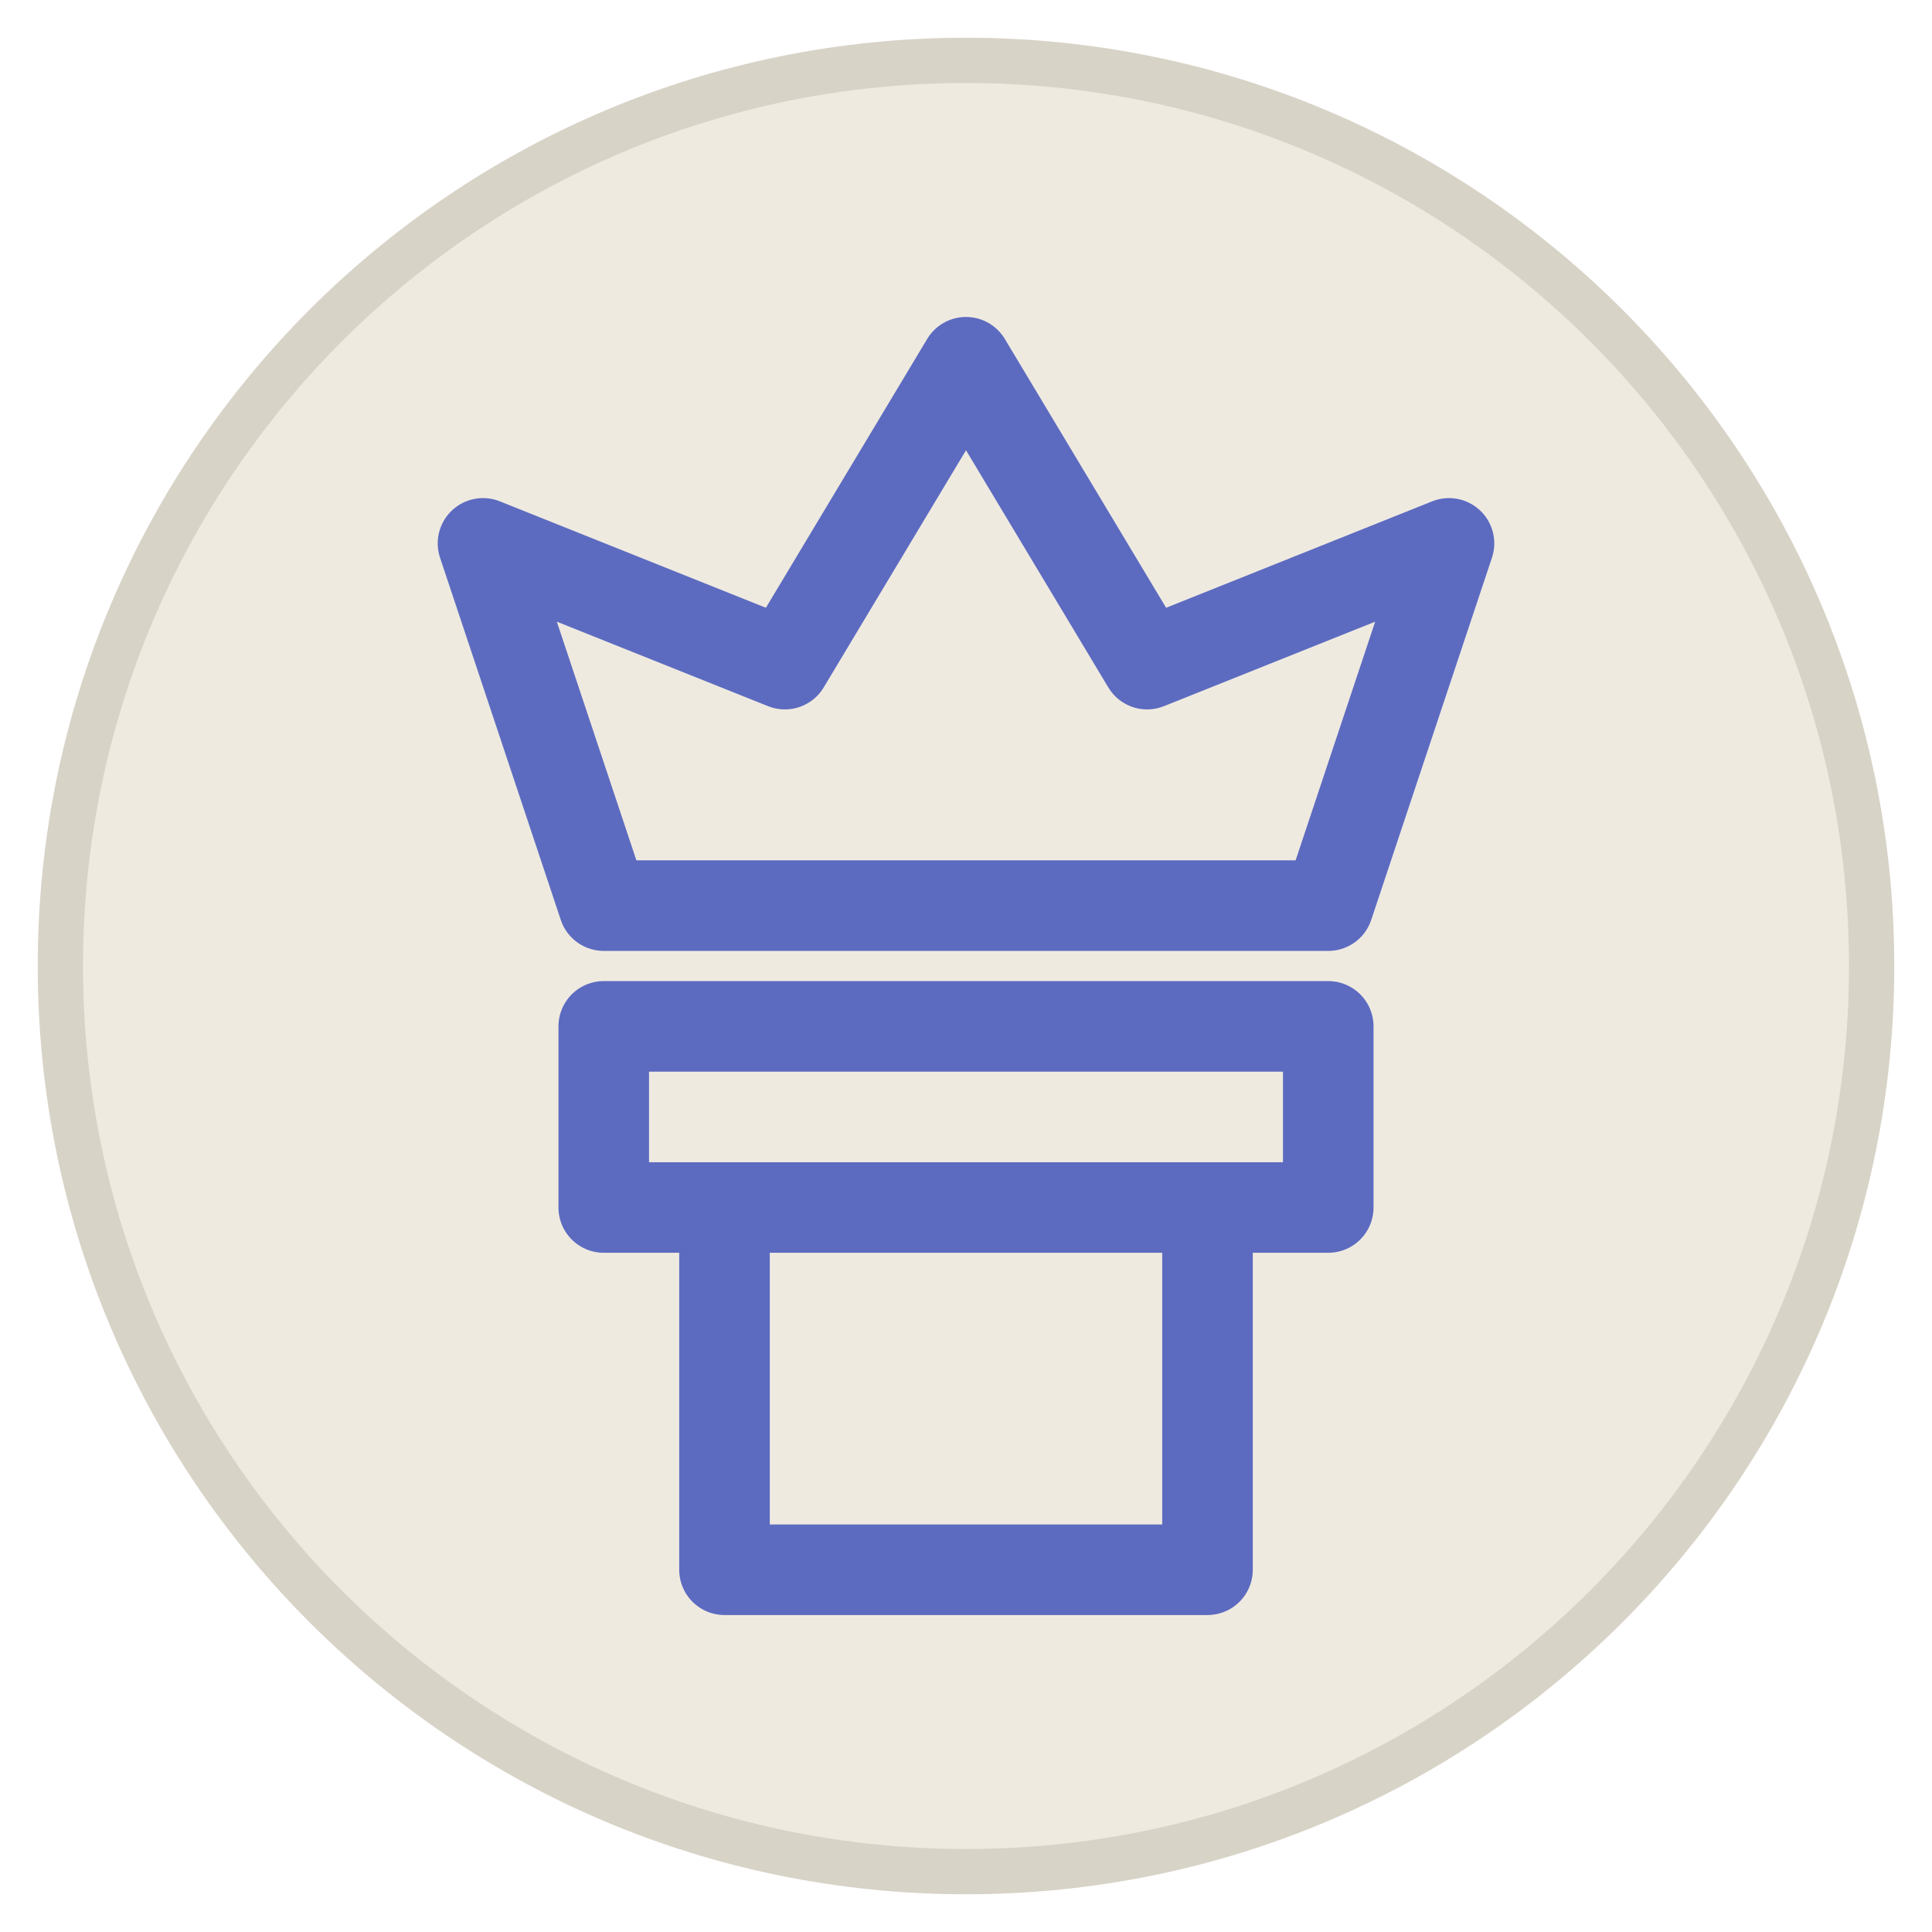
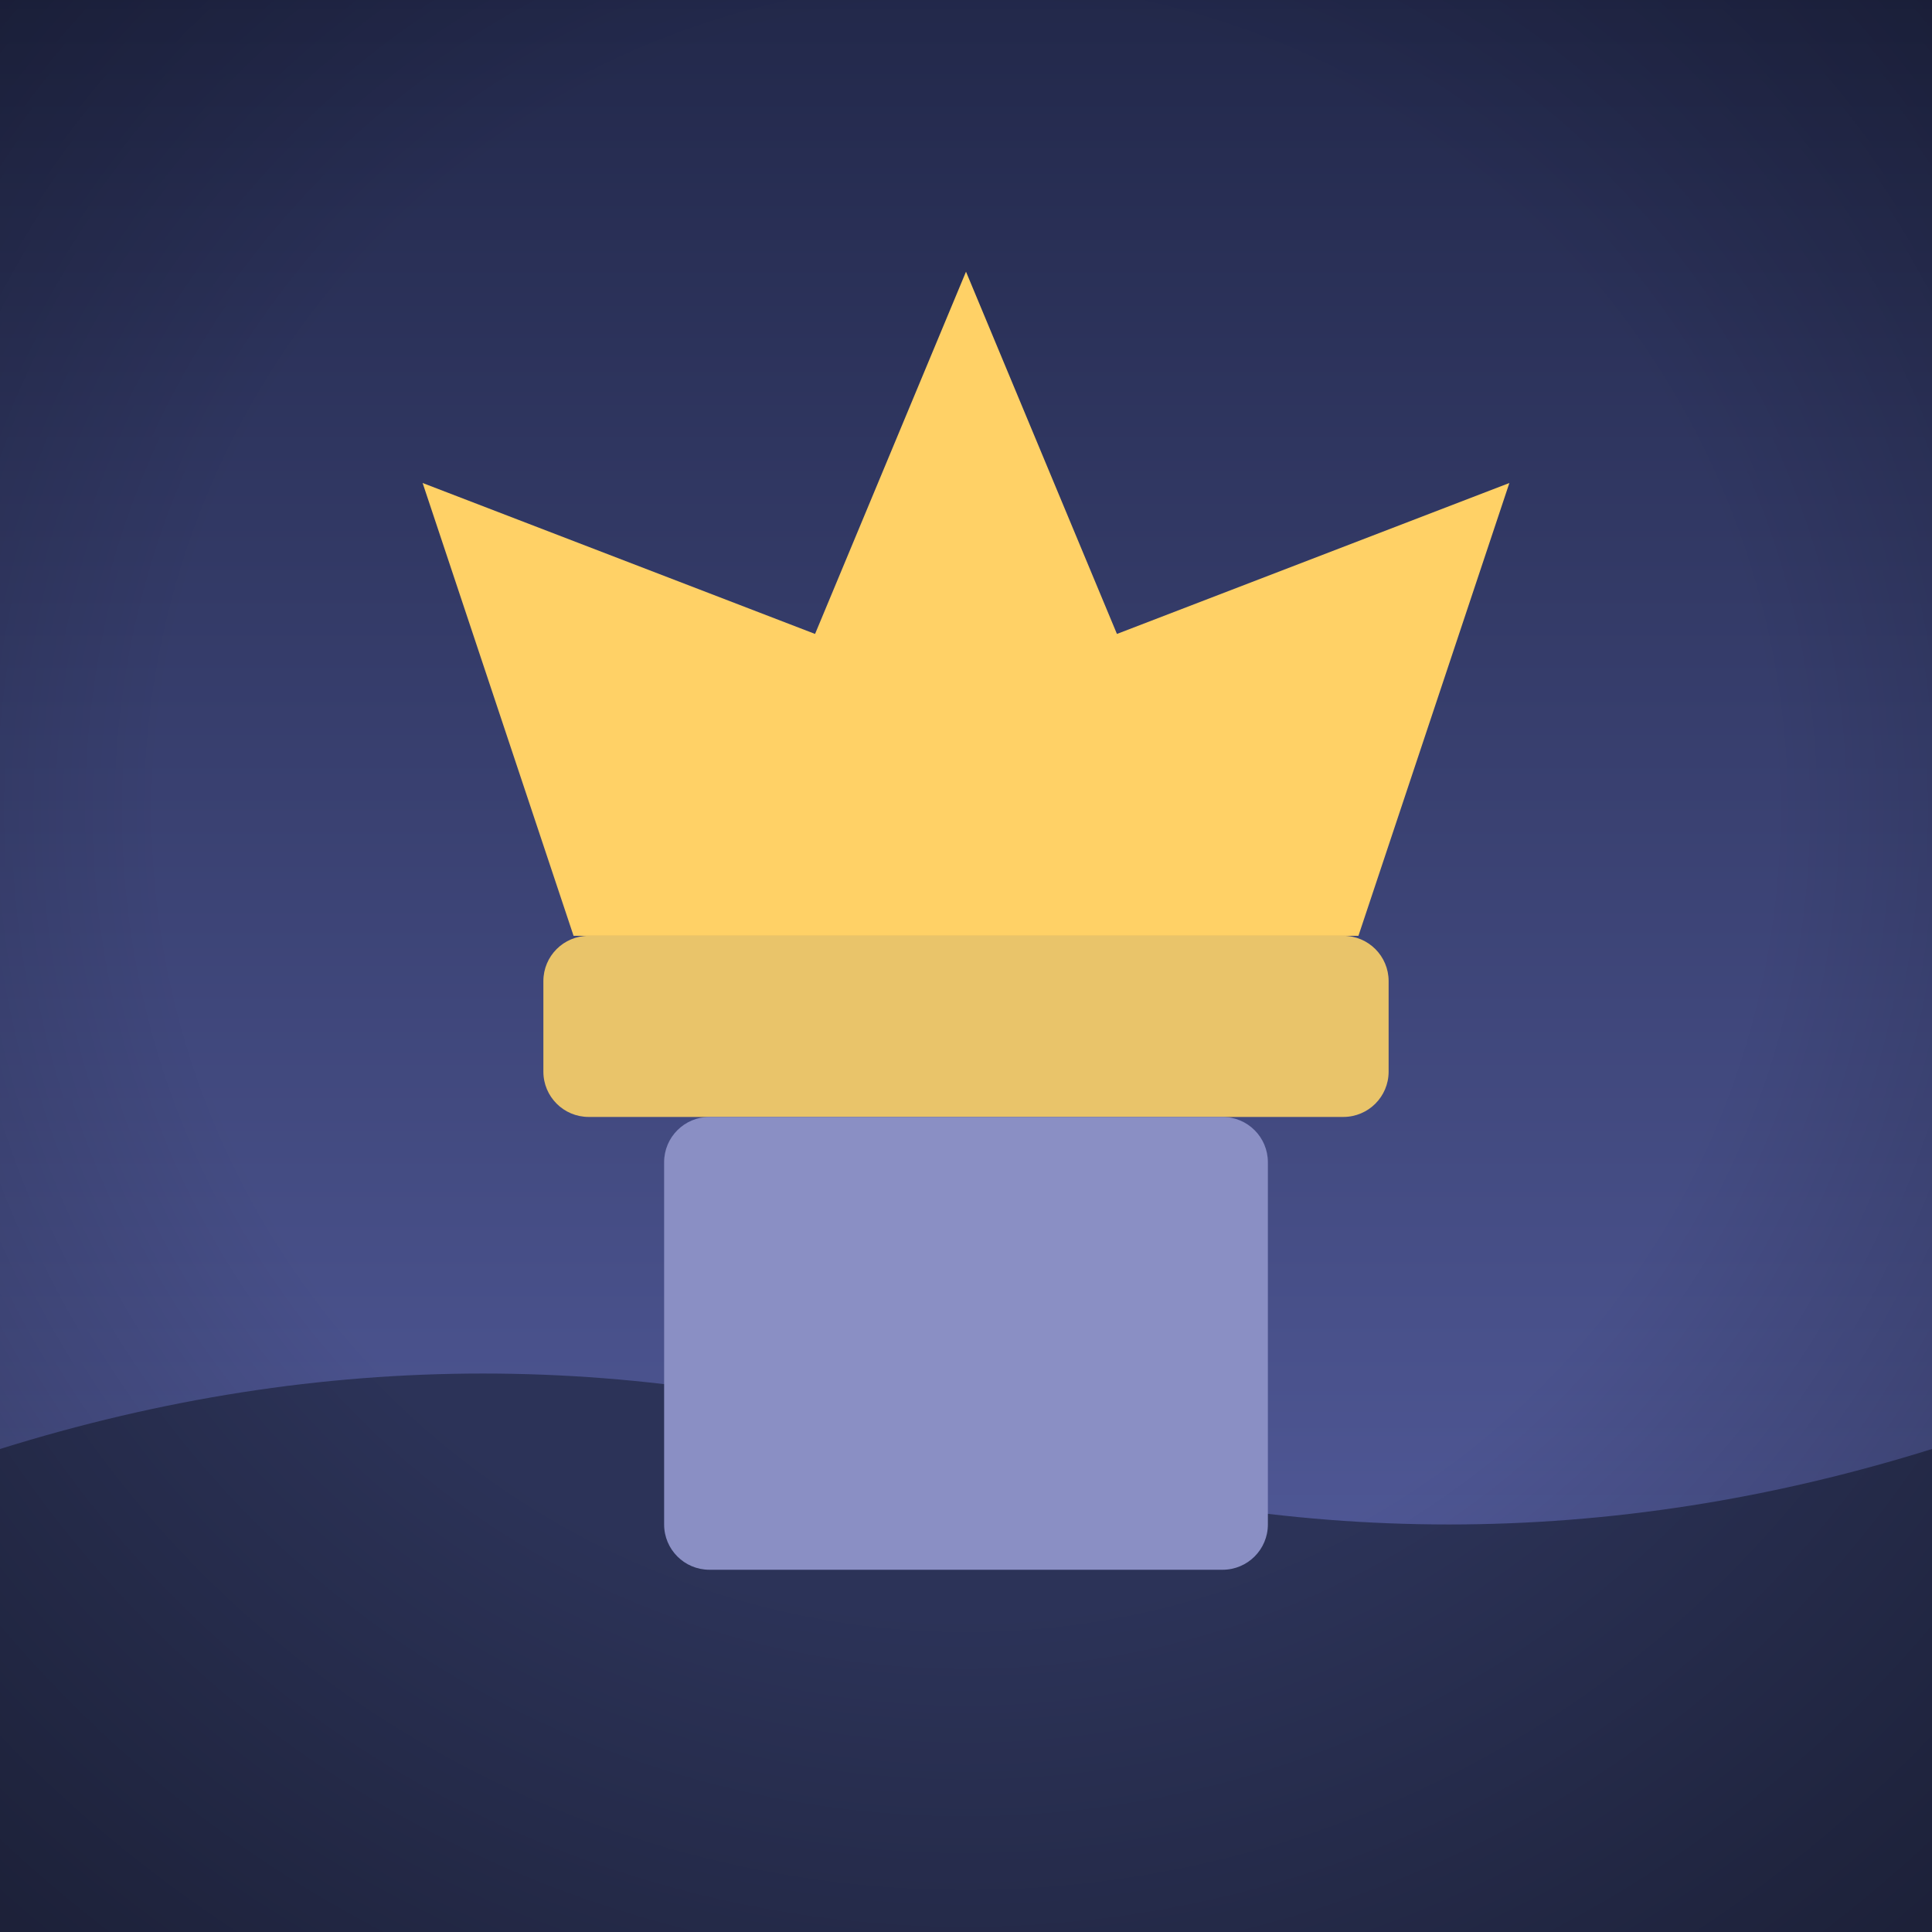
- <svg xmlns="http://www.w3.org/2000/svg" viewBox="0 0 64 64" width="64" height="64" role="img">
-   <circle cx="32" cy="32" r="30" fill="#efeae0" stroke="#d8d3c7" stroke-width="1.5" />
-   <path d="M32 12l6 10 10-4-4 12h-24l-4-12 10 4z M20 34h24v6H20z M24 40v12h16V40" fill="none" stroke="#5c6bc0" stroke-width="3" stroke-linecap="round" stroke-linejoin="round" />
+ <svg xmlns="http://www.w3.org/2000/svg" viewBox="0 0 128 128" width="128" height="128" role="img">
+   <defs>
+     <linearGradient id="bg" x1="0" y1="0" x2="0" y2="1">
+       <stop offset="0" stop-color="#22284a" />
+       <stop offset="1" stop-color="#5a63a8" />
+     </linearGradient>
+     <radialGradient id="vig" cx="0.5" cy="0.42" r="0.75">
+       <stop offset="0.55" stop-color="#000" stop-opacity="0" />
+       <stop offset="1" stop-color="#000" stop-opacity="0.35" />
+     </radialGradient>
+   </defs>
+   <rect width="128" height="128" fill="url(#bg)" />
+   <path d="M0 128V96q32-10 64 0t64 0V128z" fill="#2c3358" />
+   <polygon points="64,18 74,42 100,32 90,62 38,62 28,32 54,42" fill="#ffd166" />
+   <rect x="36" y="62" width="56" height="12" rx="3" fill="#e9c46a" />
+   <rect x="44" y="74" width="40" height="30" rx="3" fill="#8a8fc4" />
+   <rect width="128" height="128" fill="url(#vig)" />
</svg>
